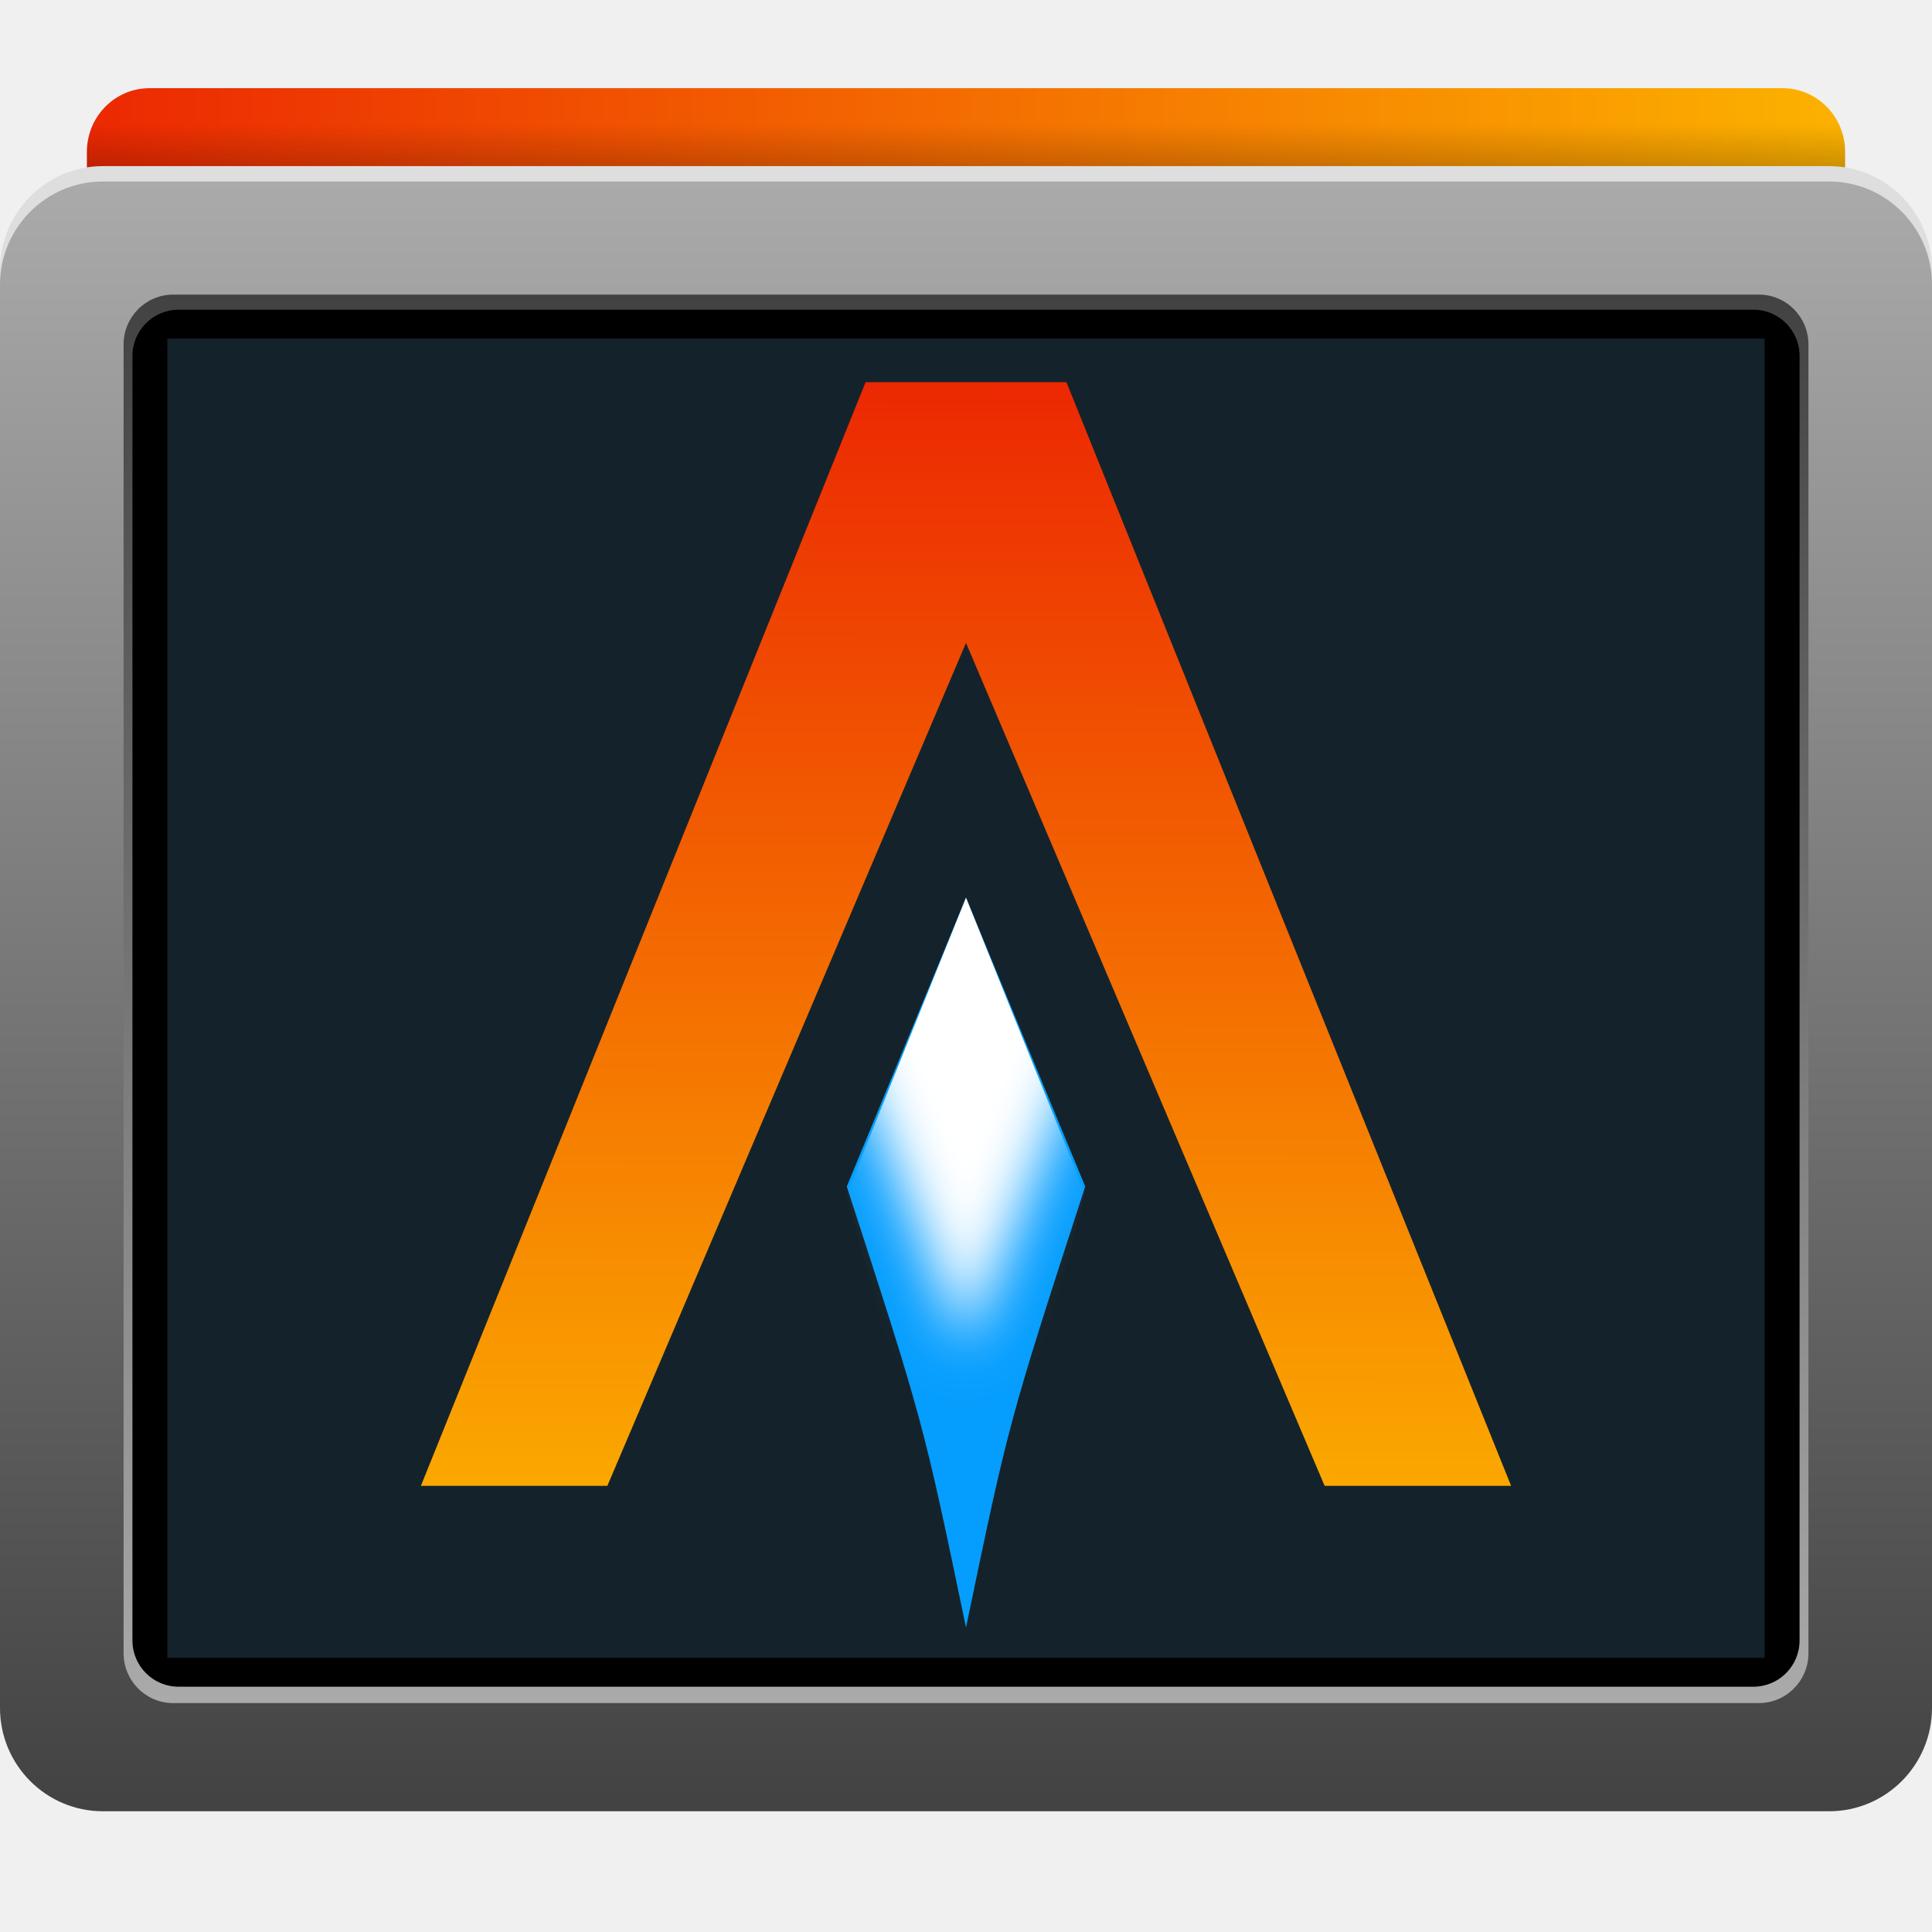
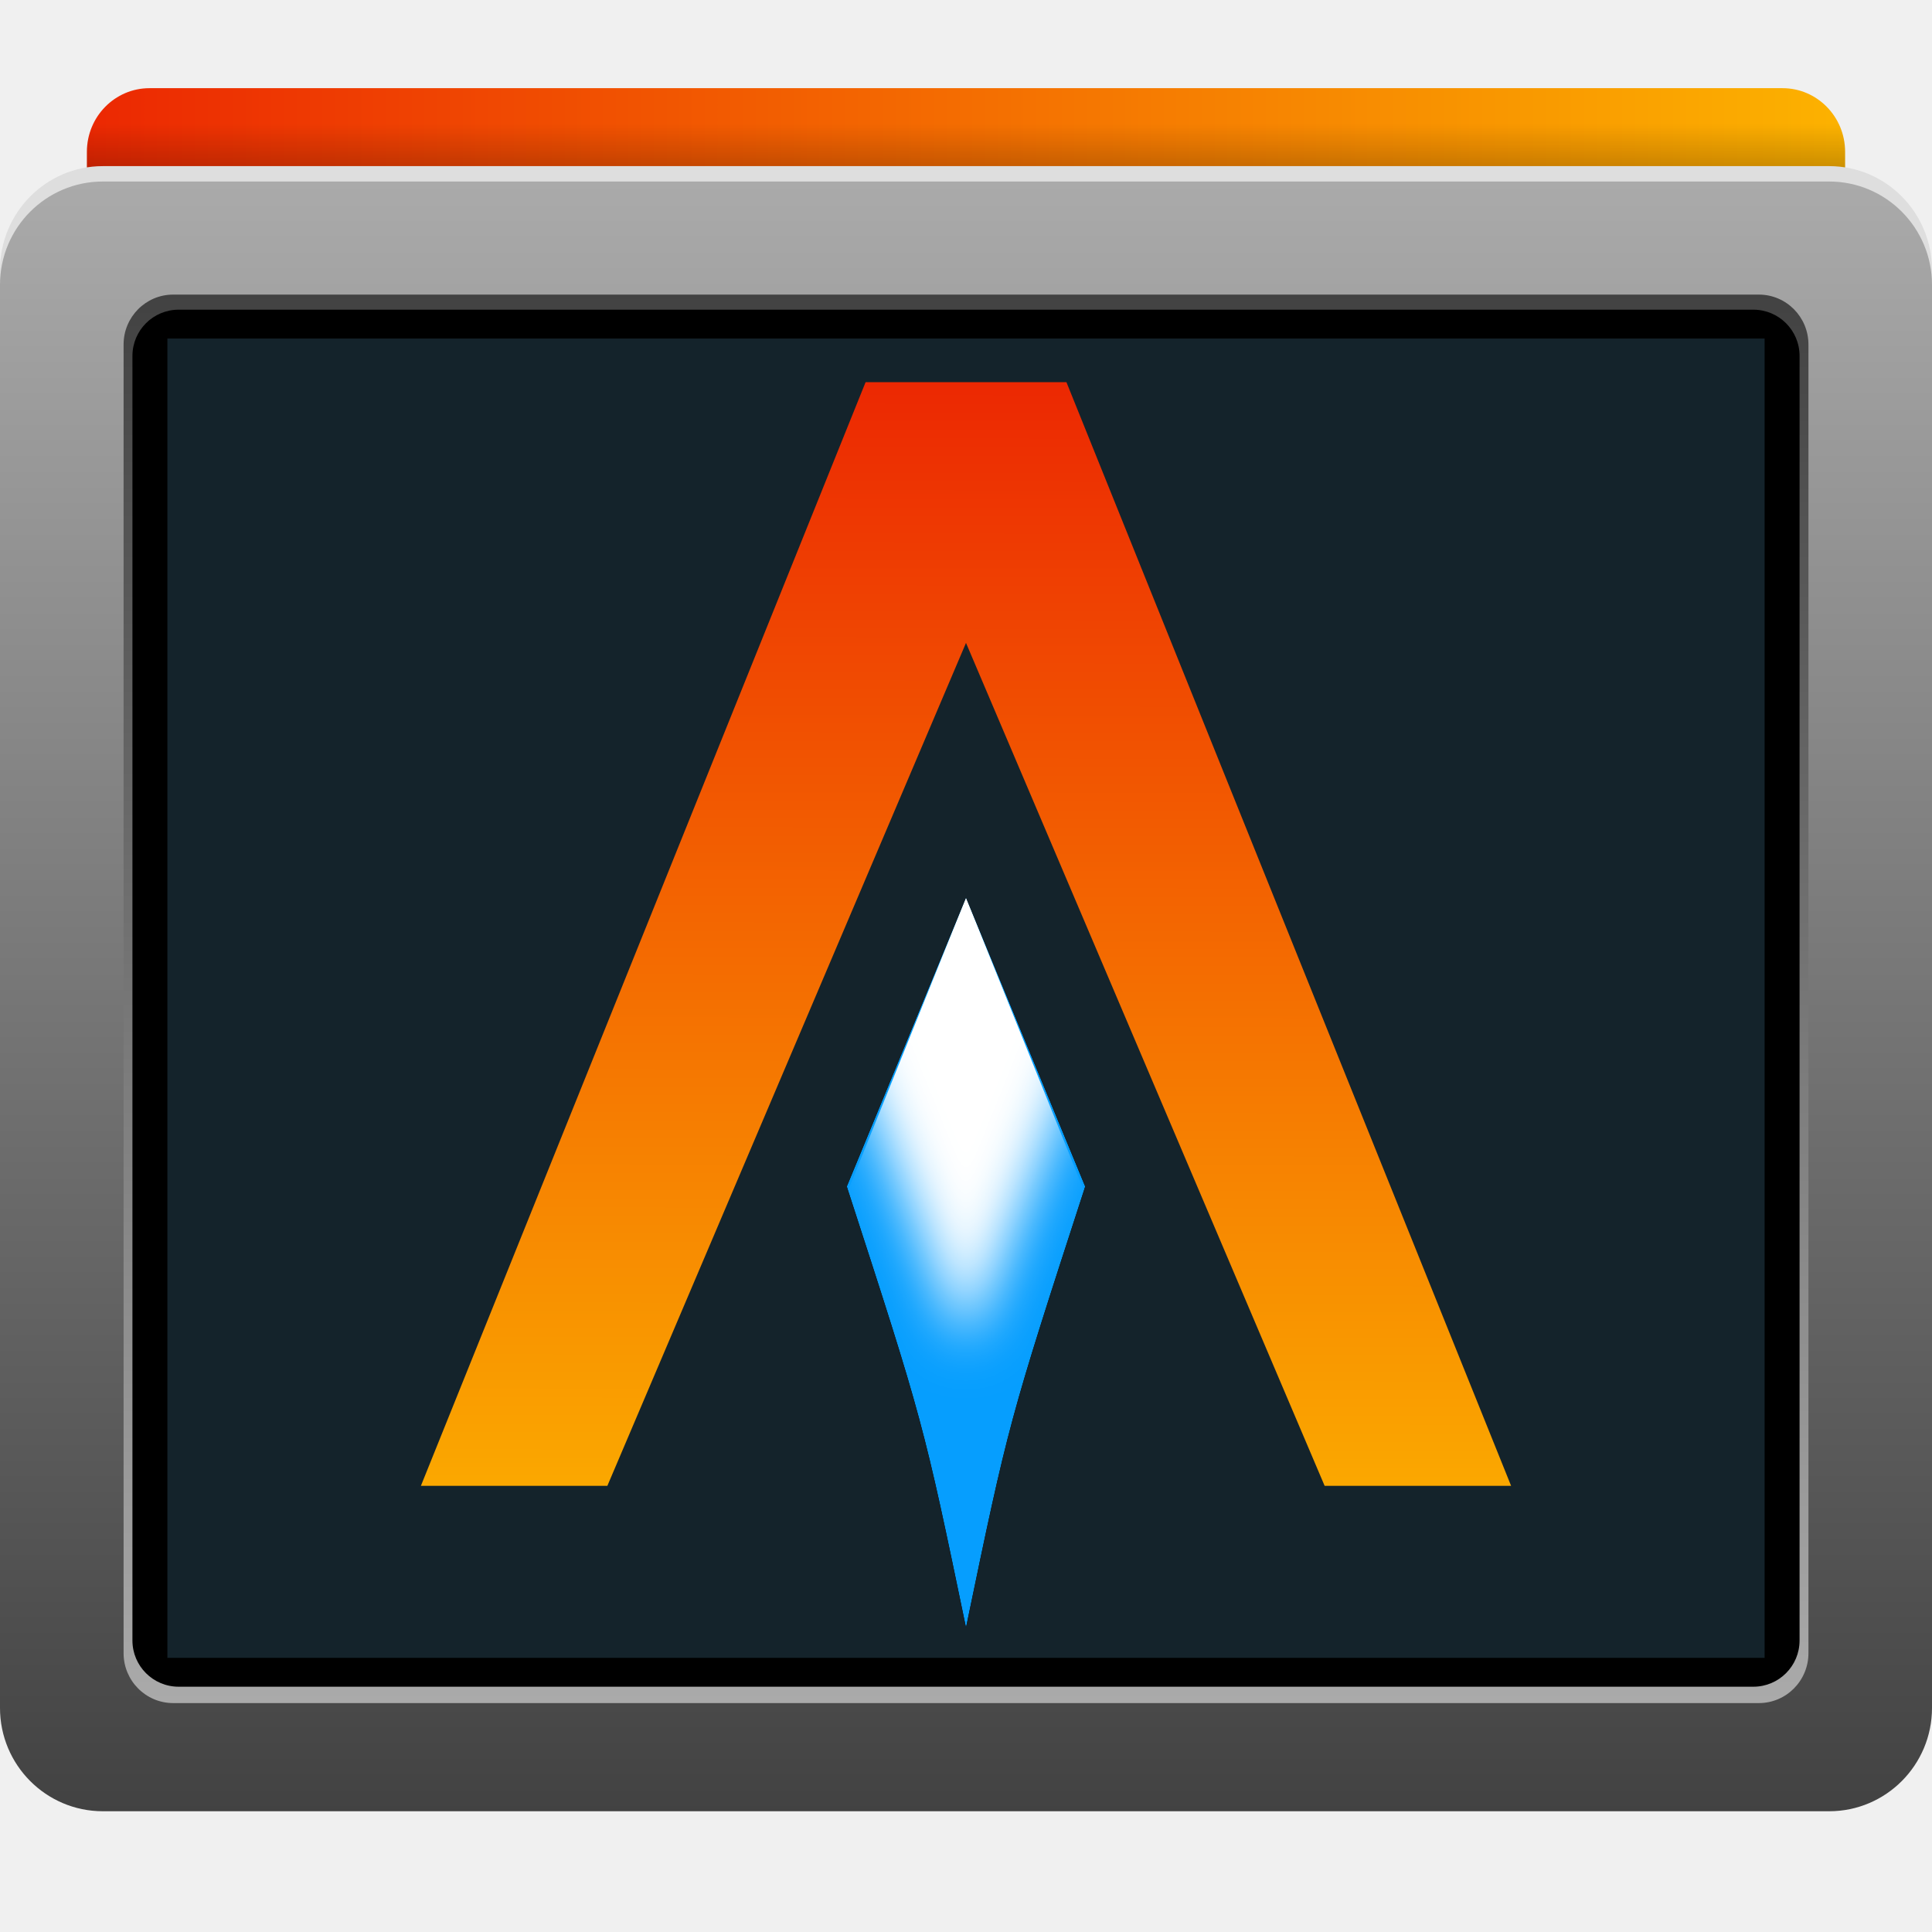
<svg xmlns="http://www.w3.org/2000/svg" xmlns:ns1="http://www.openswatchbook.org/uri/2009/osb" xmlns:xlink="http://www.w3.org/1999/xlink" width="64" height="64" viewBox="0 0 64 64" version="1.1" xml:space="preserve" style="clip-rule:evenodd;fill-rule:evenodd;stroke-linejoin:round;stroke-miterlimit:1.414;enable-background:new" id="svg3967">
  <defs id="defs3965">
    <linearGradient gradientTransform="matrix(0,473.895,-473.895,0,547.884,192.222)" gradientUnits="userSpaceOnUse" y2="0" x2="1" y1="0.079" x1="0.025" id="shadow">
      <stop id="stop1000" style="stop-color:#000000;stop-opacity:1" offset="0" />
      <stop id="stop1002" style="stop-color:#000000;stop-opacity:0" offset="1" />
    </linearGradient>
    <linearGradient id="red-orange" x1="0.025" y1="0.079" x2="1" y2="0" gradientUnits="userSpaceOnUse" gradientTransform="matrix(0,473.895,-473.895,0,547.884,192.222)">
      <stop offset="0" style="stop-color:#ec2802;stop-opacity:1" id="stop926" />
      <stop offset="1" style="stop-color:#fcb200;stop-opacity:1" id="stop928" />
    </linearGradient>
    <linearGradient id="linearGradient5362" ns1:paint="solid">
      <stop style="stop-color:#aaaaaa;stop-opacity:1;" offset="0" id="stop5360" />
    </linearGradient>
    <linearGradient id="border">
      <stop style="stop-color:#aaaaaa;stop-opacity:1" offset="0" id="stop4723" />
      <stop style="stop-color:#424242;stop-opacity:1" offset="1" id="stop4725" />
    </linearGradient>
    <linearGradient xlink:href="#red-orange" id="linearGradient11006" x1="19.062" y1="0" x2="19" y2="43.25" gradientUnits="userSpaceOnUse" gradientTransform="matrix(0.9503932,0,0,0.9140099,29.94253,-23.16114)" />
    <clipPath clipPathUnits="userSpaceOnUse" id="clipPath3639">
      <path id="path3641" d="M 14.813,26.75 19,15.945 23.187,26.75 19,43.25 Z" style="fill:none;stroke:#000000;stroke-width:0.038;stroke-linecap:butt;stroke-linejoin:miter;stroke-miterlimit:1.414;stroke-dasharray:none;stroke-opacity:1" />
    </clipPath>
    <linearGradient xlink:href="#border" id="linearGradient953" gradientUnits="userSpaceOnUse" gradientTransform="matrix(0.8456515,0,0,0.8221674,6.563578,-53.72079)" x1="48.748" y1="2.538" x2="48.748" y2="59.381" />
    <linearGradient xlink:href="#shadow" id="linearGradient998" gradientUnits="userSpaceOnUse" gradientTransform="matrix(0.9557869,0,0,1.010395,0.4187497,-0.7648784)" x1="35.337" y1="1.321" x2="35.337" y2="-2.412" />
    <filter style="color-interpolation-filters:sRGB" id="filter1378" x="-0.096" width="1.192" y="-0.074" height="1.148">
      <feGaussianBlur stdDeviation="1.002" id="feGaussianBlur1380" />
    </filter>
    <linearGradient xlink:href="#red-orange" id="linearGradient1386" gradientUnits="userSpaceOnUse" gradientTransform="matrix(0.9557869,0,0,1.010395,0.4187497,-0.7648784)" x1="2.574" y1="-0.589" x2="63.51" y2="-0.589" />
    <linearGradient xlink:href="#border" id="linearGradient4287" gradientUnits="userSpaceOnUse" gradientTransform="matrix(0.969697,0,0,0.9513128,0.4848485,-1.184313)" x1="48.748" y1="2.538" x2="48.748" y2="59.381" />
  </defs>
  <g id="layer3" style="display:inline" transform="translate(0,7.320882)">
    <g id="g1008">
      <rect ry="2.106" rx="2.073" y="-4.4" x="2.879" height="6.079" width="58.242" id="rect5358" style="fill:url(#linearGradient1386);fill-opacity:1;stroke-width:0.983" />
      <rect style="opacity:0.5;fill:url(#linearGradient998);fill-opacity:1;stroke-width:0.983" id="rect991" width="58.242" height="6.079" x="2.879" y="-4.4" rx="2.073" ry="2.106" />
    </g>
  </g>
  <g id="layer7" style="display:inline" transform="translate(-16,4.782882)">
    <g id="g951">
      <rect style="opacity:1;fill:#dedede;fill-opacity:1;stroke:none;stroke-width:0;stroke-linecap:square;stroke-linejoin:round;stroke-miterlimit:1.5;stroke-dasharray:none;stroke-dashoffset:0;stroke-opacity:1;paint-order:markers fill stroke" id="rect944" width="64" height="54.297" x="16" y="0.72" ry="3.442" rx="3.407" />
      <rect rx="3.407" ry="3.423" y="1.23" x="16" height="53.987" width="64" id="rect15455" style="opacity:1;fill:url(#linearGradient4287);fill-opacity:1;stroke:none;stroke-width:0;stroke-linecap:square;stroke-linejoin:round;stroke-miterlimit:1.5;stroke-dasharray:none;stroke-dashoffset:0;stroke-opacity:1;paint-order:markers fill stroke" />
      <rect transform="scale(1,-1)" style="opacity:1;fill:url(#linearGradient953);fill-opacity:1;stroke:none;stroke-width:0;stroke-linecap:square;stroke-linejoin:round;stroke-miterlimit:1.5;stroke-dasharray:none;stroke-dashoffset:0;stroke-opacity:1;paint-order:markers fill stroke" id="rect936" width="55.813" height="46.658" x="20.094" y="-51.634" ry="1.654" rx="1.643" />
    </g>
  </g>
  <g id="layer4" style="display:inline" transform="translate(-16,35.82064)">
    <rect style="opacity:1;fill:#000000;fill-opacity:1;stroke:none;stroke-width:0.91;stroke-linecap:square;stroke-linejoin:round;stroke-miterlimit:1.5;stroke-dasharray:none;stroke-dashoffset:0;stroke-opacity:1;paint-order:markers fill stroke" id="rect3934" width="55.226" height="45.616" x="20.387" y="-25.562" ry="1.531" rx="1.531" />
-     <rect rx="0" ry="0" y="-24.605" x="21.545" height="43.703" width="52.91" id="rect932" style="opacity:1;fill:#14232b;fill-opacity:1;stroke:none;stroke-width:0.871;stroke-linecap:square;stroke-linejoin:round;stroke-miterlimit:1.5;stroke-dasharray:none;stroke-dashoffset:0;stroke-opacity:1;paint-order:markers fill stroke" />
+     <g style="clip-rule:evenodd;fill-rule:evenodd;stroke-linejoin:round;stroke-miterlimit:1.414;enable-background:new;display:inline" id="g97">
+       <path style="clip-rule:evenodd;fill:#069efe;fill-opacity:1;fill-rule:evenodd;stroke:none;stroke-width:0.183;stroke-linecap:butt;stroke-linejoin:miter;stroke-miterlimit:1.414;stroke-dasharray:none;stroke-opacity:0.433;paint-order:stroke markers fill" d="M 44.994,1.199 44.051,3.484 C 46.585,11.288 46.585,11.288 48,18.095 49.415,11.288 49.415,11.288 51.949,3.484 L 51.006,1.199 48,-6.084 Z" id="path5352" clip-path="none" />
+       <path id="path9580" d="M 19,32.395 31.5,0 6.5,0.133 Z" style="clip-rule:evenodd;display:inline;fill:#ffffff;fill-opacity:1;fill-rule:evenodd;stroke:none;stroke-width:0;stroke-linecap:round;stroke-linejoin:round;stroke-miterlimit:0;stroke-dasharray:none;stroke-dashoffset:0;stroke-opacity:1;paint-order:markers fill stroke;filter:url(#filter1378)" clip-path="url(#clipPath3639)" transform="matrix(0.9431546,0,0,0.9070484,30.08006,-20.54661)" />
+     </g>
+     <path style="opacity:1;fill:#14232b;fill-opacity:1;stroke:none;stroke-width:0.871;stroke-linecap:square;stroke-linejoin:round;stroke-miterlimit:1.5;stroke-dasharray:none;stroke-dashoffset:0;stroke-opacity:1;paint-order:markers fill stroke" d="M 5.545 11.215 L 5.545 54.918 L 58.455 54.918 L 58.455 11.215 L 5.545 11.215 z M 32 29.736 L 35.006 37.02 L 35.949 39.305 C 33.415 47.108 33.415 47.109 32 53.916 C 30.585 47.109 30.585 47.108 28.051 39.305 L 28.994 37.02 L 32 29.736 z " transform="translate(16,-35.82064)" id="rect932" />
  </g>
  <g id="layer1" style="display:inline" transform="translate(-16,35.82064)">
    <g id="g4199">
-       <path clip-path="none" id="path5352" d="M 44.994,1.199 44.051,3.484 C 46.585,11.288 46.585,11.288 48,18.095 49.415,11.288 49.415,11.288 51.949,3.484 L 51.006,1.199 48,-6.084 Z" style="clip-rule:evenodd;fill:#069efe;fill-opacity:1;fill-rule:evenodd;stroke:none;stroke-width:0.183;stroke-linecap:butt;stroke-linejoin:miter;stroke-miterlimit:1.414;stroke-dasharray:none;stroke-opacity:0.433;paint-order:stroke markers fill" />
      <path id="path5336" d="m 44.674,-23.161 h 6.653 L 66.057,13.399 H 59.88 L 48,-14.524 36.12,13.399 H 29.943 Z" style="clip-rule:evenodd;fill:url(#linearGradient11006);fill-opacity:1;fill-rule:evenodd;stroke:url(#linearGradient10962);stroke-width:0;stroke-linecap:butt;stroke-linejoin:miter;stroke-miterlimit:1.414;stroke-dasharray:none;stroke-opacity:1" />
-       <path transform="matrix(0.9431546,0,0,0.9070484,30.08006,-20.54661)" clip-path="url(#clipPath3639)" style="clip-rule:evenodd;display:inline;fill:#ffffff;fill-opacity:1;fill-rule:evenodd;stroke:none;stroke-width:0;stroke-linecap:round;stroke-linejoin:round;stroke-miterlimit:0;stroke-dasharray:none;stroke-dashoffset:0;stroke-opacity:1;paint-order:markers fill stroke;filter:url(#filter1378)" d="M 19,32.395 31.5,0 6.5,0.133 Z" id="path9580" />
    </g>
  </g>
</svg>
